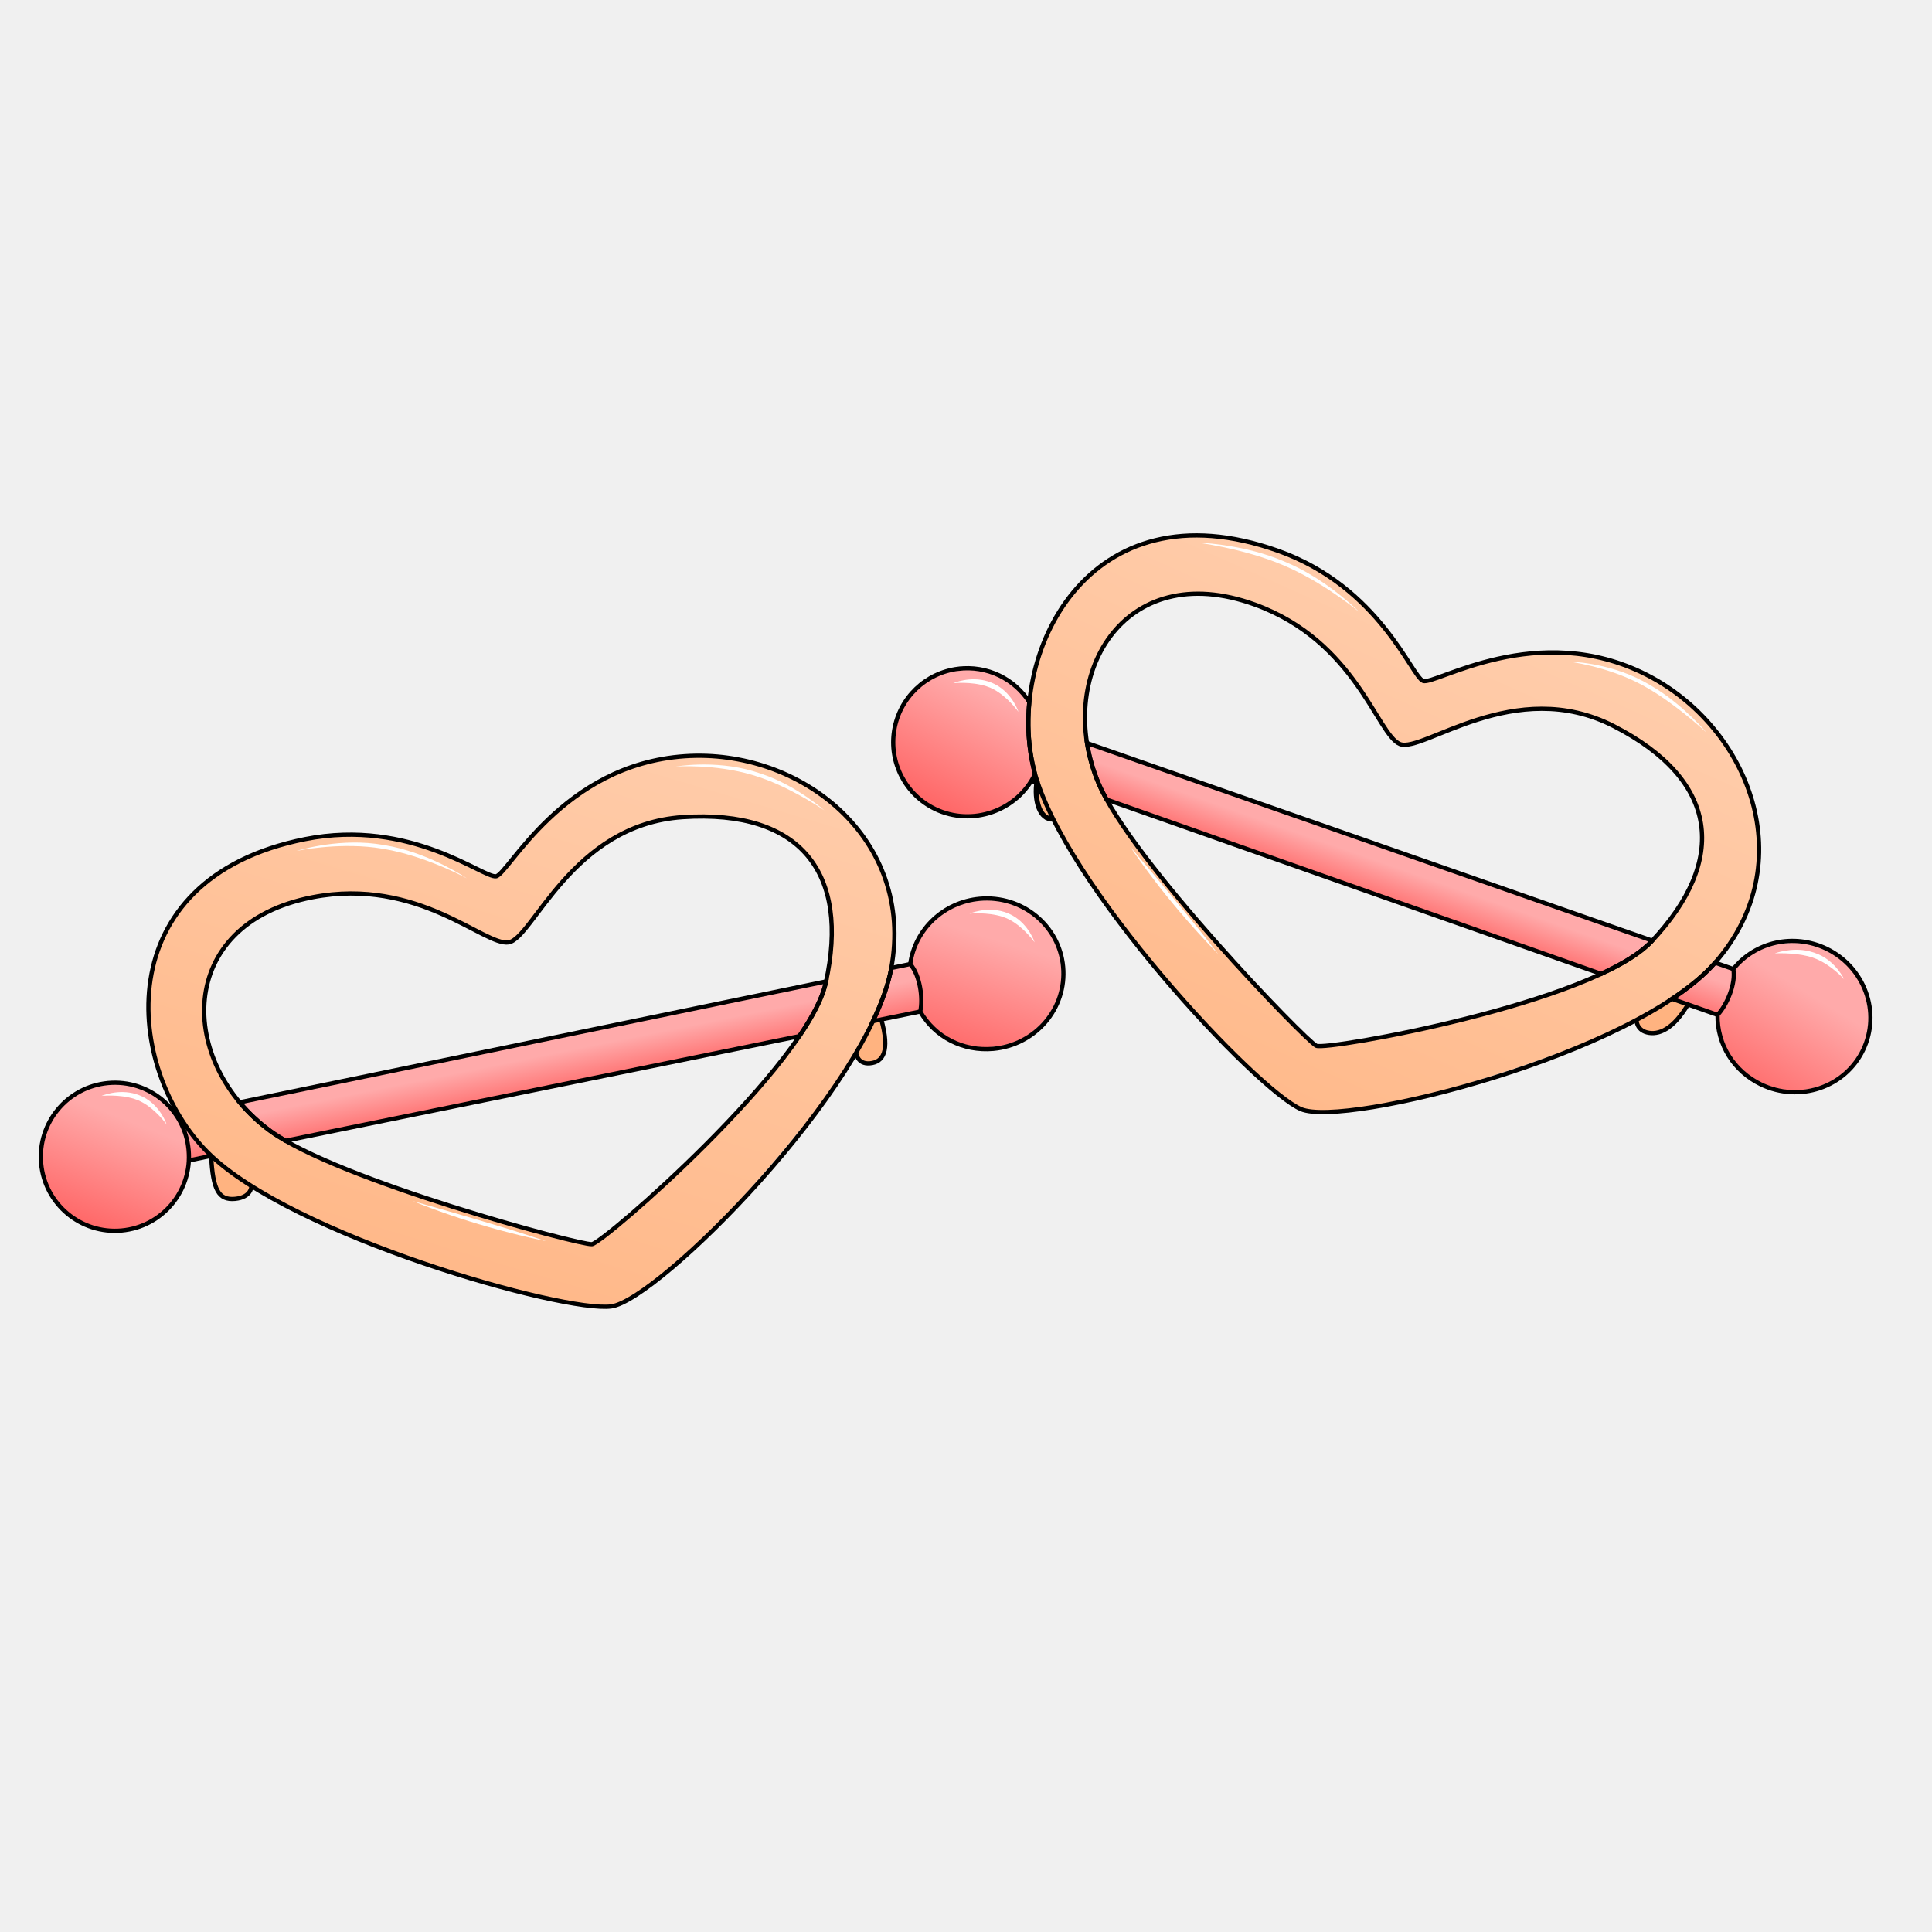
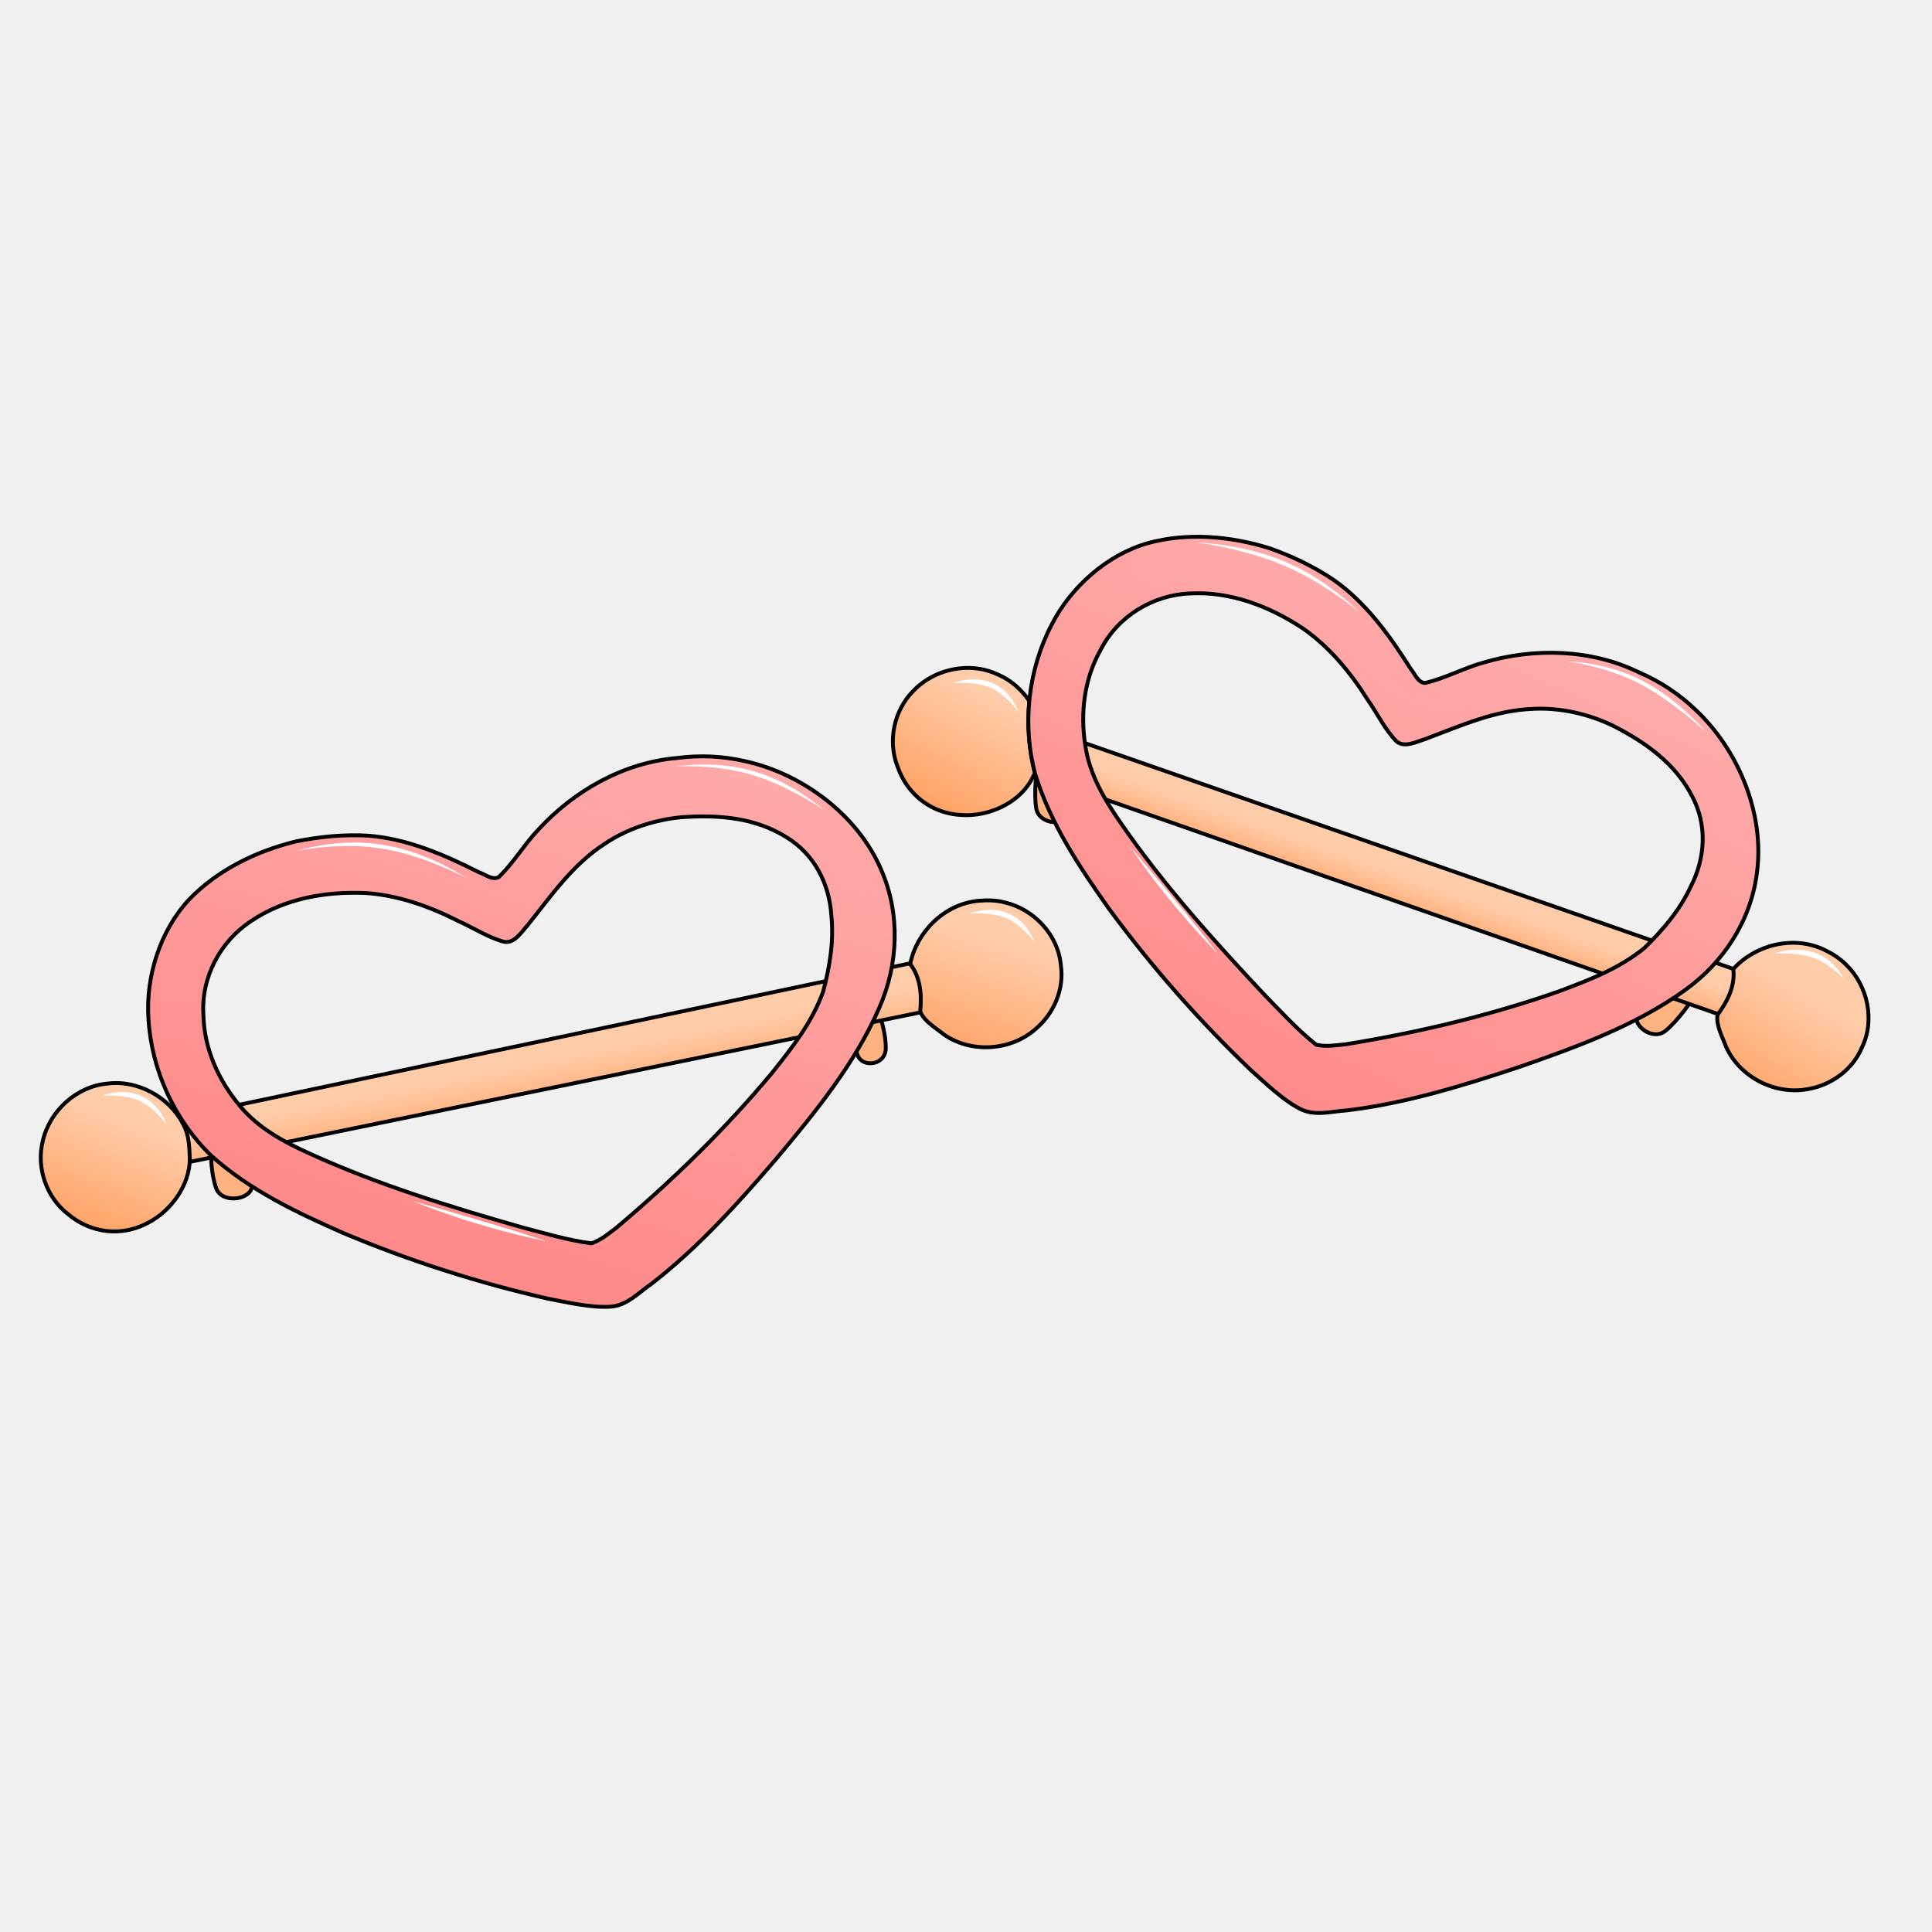
- <svg xmlns="http://www.w3.org/2000/svg" xmlns:xlink="http://www.w3.org/1999/xlink" viewBox="0 0 100 100">
+ <svg xmlns="http://www.w3.org/2000/svg" xmlns:xlink="http://www.w3.org/1999/xlink" version="1.1" viewBox="0 0 100 100">
  <defs>
-     <linearGradient id="linearGradient980">
-       <stop offset="0" stop-color="#fca" />
-       <stop offset="1" stop-color="#ffb380" />
+     <linearGradient id="linearGradient1076">
+       <stop stop-color="#f95" offset="0" />
+       <stop stop-color="#fca" offset="1" />
    </linearGradient>
-     <linearGradient id="innoGrad1">
-       <stop offset="0" stop-color="#f55" />
-       <stop offset="1" stop-color="#faa" />
+     <linearGradient id="linearGradient1070">
+       <stop stop-color="#faa" offset="0" />
+       <stop stop-color="#ff8080" offset="1" />
    </linearGradient>
-     <linearGradient id="linearGradient881" x1="121.471" x2="120.692" y1="120.364" y2="113.285" gradientTransform="scale(.38714) rotate(-5.205 5996.64 887.115)" gradientUnits="userSpaceOnUse" xlink:href="#innoGrad1" />
-     <linearGradient id="linearGradient899" x1="172.07" x2="179.933" y1="122.436" y2="103.501" gradientTransform="scale(.38714) rotate(-5.205 5996.64 887.115)" gradientUnits="userSpaceOnUse" xlink:href="#innoGrad1" />
-     <linearGradient id="linearGradient907" x1="14.25" x2="16.544" y1="232.347" y2="227.811" gradientTransform="scale(1.46322) rotate(-5.205 -578.19 332.59)" gradientUnits="userSpaceOnUse" xlink:href="#innoGrad1" />
-     <linearGradient id="linearGradient982" x1="134.464" x2="96.964" y1="69.917" y2="163.667" gradientTransform="scale(.38714) rotate(-5.205 5996.64 887.115)" gradientUnits="userSpaceOnUse" xlink:href="#linearGradient980" />
-     <linearGradient id="linearGradient982-5" x1="110.749" x2="113.569" y1="79.546" y2="174.596" gradientTransform="matrix(.3488 .16798 -.16798 .3488 48.706 -15.065)" gradientUnits="userSpaceOnUse" xlink:href="#linearGradient980" />
-     <linearGradient id="linearGradient881-9" x1="121.471" x2="120.692" y1="120.364" y2="113.285" gradientTransform="matrix(.3488 .16798 -.16798 .3488 48.706 -15.065)" gradientUnits="userSpaceOnUse" xlink:href="#innoGrad1" />
-     <linearGradient id="linearGradient899-1" x1="178.153" x2="180.099" y1="124.974" y2="104.512" gradientTransform="matrix(.3488 .16798 -.16798 .3488 48.706 -15.065)" gradientUnits="userSpaceOnUse" xlink:href="#innoGrad1" />
-     <linearGradient id="linearGradient907-9" x1="15.706" x2="15.838" y1="232.742" y2="227.175" gradientTransform="scale(1.46322) rotate(25.715 469.3 167.72)" gradientUnits="userSpaceOnUse" xlink:href="#innoGrad1" />
-     <linearGradient id="linearGradient1225" x1="121.471" x2="120.692" y1="120.364" y2="113.285" gradientTransform="matrix(.3488 .16798 -.16798 .3488 48.706 -15.065)" gradientUnits="userSpaceOnUse" xlink:href="#innoGrad1" />
-     <linearGradient id="linearGradient1227" x1="121.471" x2="120.692" y1="120.364" y2="113.285" gradientTransform="matrix(.3488 .16798 -.16798 .3488 48.706 -15.065)" gradientUnits="userSpaceOnUse" xlink:href="#innoGrad1" />
+     <linearGradient id="linearGradient899" x1="172.07" x2="179.93" y1="122.44" y2="103.5" gradientTransform="scale(.38714) rotate(-5.205 5996.6 887.12)" gradientUnits="userSpaceOnUse" xlink:href="#linearGradient1076" />
+     <linearGradient id="linearGradient907" x1="14.25" x2="16.544" y1="232.35" y2="227.81" gradientTransform="matrix(1.4572 -.13274 .13274 1.4572 -47.637 -74.744)" gradientUnits="userSpaceOnUse" xlink:href="#linearGradient1076" />
+     <linearGradient id="linearGradient982" x1="134.46" x2="96.964" y1="69.917" y2="163.67" gradientTransform="scale(.38714) rotate(-5.205 5996.6 887.12)" gradientUnits="userSpaceOnUse" xlink:href="#linearGradient1070" />
+     <linearGradient id="linearGradient982-5" x1="110.75" x2="113.57" y1="79.546" y2="174.6" gradientTransform="matrix(.3488 .16798 -.16798 .3488 48.706 -15.065)" gradientUnits="userSpaceOnUse" xlink:href="#linearGradient1070" />
+     <linearGradient id="linearGradient899-1" x1="178.15" x2="180.1" y1="124.97" y2="104.51" gradientTransform="matrix(.3488 .16798 -.16798 .3488 48.706 -15.065)" gradientUnits="userSpaceOnUse" xlink:href="#linearGradient1076" />
+     <linearGradient id="linearGradient907-9" x1="15.706" x2="15.838" y1="232.74" y2="227.18" gradientTransform="matrix(1.3183 .63488 -.63488 1.3183 174.49 -273.65)" gradientUnits="userSpaceOnUse" xlink:href="#linearGradient1076" />
+     <linearGradient id="linearGradient1225" x1="121.47" x2="120.69" y1="120.36" y2="113.28" gradientTransform="matrix(.3488 .16798 -.16798 .3488 48.706 -15.065)" gradientUnits="userSpaceOnUse">
+       <stop stop-color="#f55" offset="0" />
+       <stop stop-color="#faa" offset="1" />
+     </linearGradient>
+     <linearGradient id="linearGradient2123" x1="29.098" x2="28.388" y1="58.484" y2="54.857" gradientUnits="userSpaceOnUse" xlink:href="#linearGradient1076" />
+     <linearGradient id="linearGradient2133" x1="70.125" x2="71.055" y1="47.404" y2="44.754" gradientUnits="userSpaceOnUse" xlink:href="#linearGradient1076" />
  </defs>
-   <path fill="url(#linearGradient907)" d="M5.578 253.086c-1.596.127-3.006 1.403-3.362 2.967-.35 1.38.182 2.932 1.315 3.798 1.177.99 2.767 1.171 4.115.45 1.212-.622 2.181-1.963 2.178-3.335-.024-.615-.04-1.248-.35-1.792-.707-1.385-2.353-2.288-3.896-2.088z" transform="translate(0 -197)" />
-   <path fill="url(#linearGradient899)" d="M50.63 243.627c-1.799.174-3.206 1.664-3.517 3.274.524.684.603 1.54.518 2.456.204.51.808.85 1.224 1.188 1.415.99 3.473.85 4.76-.294.936-.799 1.477-2.057 1.294-3.288-.13-1.563-1.39-2.905-2.902-3.253-.448-.12-.918-.126-1.377-.083z" transform="translate(0 -197)" />
-   <path fill="url(#linearGradient881)" d="M46.133 247.102c-.154.766-.545 1.879-.952 2.754.76-.158 1.787-.362 2.45-.5.206-.111.021-.595.049-.788-.045-.539-.183-1.252-.567-1.667-.324.014-.687.143-.98.201zm-3.378.697l-30.352 6.256a9.887 9.887 0 0 0 2.352 1.976l26.617-5.4c.637-.956 1.208-2.09 1.383-2.832zm-33.552 6.929c-.028.013-.008.097.096.09-.045-.08-.079-.098-.096-.09zm.096.09c.167.603.355 1.663.373 2.266l1.266-.262c-.057-.054-.119-.107-.173-.161a9.927 9.927 0 0 1-1.447-1.848l-.02.004z" transform="translate(0 -197)" />
-   <path fill="#ffb380" d="M10.929 59.833c.051 2.437 1.527 2.854 2.082 1.586z" />
-   <path fill="url(#linearGradient982)" d="M35.04 236.235c-2.755.234-5.32 1.688-7.167 3.697-.73.763-1.3 1.744-2.063 2.471-.345.166-.692-.146-1.01-.25-1.804-.912-3.742-1.755-5.777-1.9-1.227-.071-2.479.054-3.683.294-2.056.495-4.097 1.487-5.564 3.026-1.49 1.6-2.242 3.988-2.092 6.15.149 2.645 1.346 5.253 3.254 7.099 1.994 1.788 4.413 2.933 6.84 4.004a63.938 63.938 0 0 0 10.596 3.395c1.006.19 2.18.473 3.212.414.869-.055 1.453-.718 2.139-1.189 2.41-1.865 4.47-4.161 6.454-6.466 2.006-2.396 4.087-4.94 5.335-7.825.99-2.248 1.093-4.854.1-7.127-1.208-2.838-4.08-4.978-7.05-5.629a9.865 9.865 0 0 0-3.524-.164zm.3 3.06c1.868-.125 3.753.021 5.382 1.05 1.421.87 2.203 2.385 2.307 4.03.141 1.34-.081 2.656-.423 3.952-.584 1.612-1.605 2.9-2.661 4.224-2.435 2.92-5.134 5.545-8.034 7.992-.414.31-.802.645-1.3.812-1.224-.158-2.432-.527-3.628-.839-3.712-1.06-7.403-2.192-10.921-3.792-1.386-.624-2.716-1.338-3.684-2.53-1.088-1.31-1.809-2.923-1.849-4.65-.13-1.936.854-3.812 2.474-4.873 1.73-1.167 3.836-1.532 5.89-1.45 1.722.111 3.342.696 4.867 1.47.754.339 1.523.843 2.33 1.057.546.103.916-.531 1.229-.867 1.215-1.524 2.32-3.132 3.983-4.207 1.167-.788 2.635-1.263 4.037-1.38z" transform="translate(0 -197)" />
-   <path fill="#ffb380" d="M45.18 52.856l-.866 1.63c.15.518.658.566.952.409.788-.245.414-1.38.343-2.15l-.428.11zM53.696 40.767c-.217.787.273 1.699.826 1.626 0 0-.655-1.528-.826-1.626z" />
-   <g>
-     <path fill="none" stroke="#000" stroke-linecap="round" stroke-linejoin="round" stroke-width=".219" d="M47.631 52.357c.768 1.331 2.223 2.07 3.782 1.93 2.191-.2 3.81-2.1 3.614-4.244-.195-2.144-2.13-3.721-4.322-3.522-1.853.17-3.345 1.573-3.592 3.38" />
-     <path fill="none" stroke="#000" stroke-width=".219" d="M35.444 39.142c-6.349.433-9.123 6.103-9.767 6.215-.644.112-4.408-3.014-9.888-1.922-10.318 2.057-9.34 11.925-5.024 16.226 4.317 4.3 18.422 8.297 20.876 7.959 2.454-.338 13.332-11.254 14.486-17.48 1.25-6.741-4.685-11.408-10.683-10.998zm-.105 3.153c6.142-.407 8.65 2.922 7.404 8.57-.947 4.292-11.51 13.47-12.104 13.533-.594.065-13.167-3.31-16.651-5.86-4.788-3.506-4.98-10.711 2.191-12.097 5.471-1.058 8.893 2.536 10.147 2.336 1.255-.2 3.264-6.102 9.013-6.482z" />
-     <circle cx=".49" cy="60.166" r="3.833" fill="none" stroke="#000" stroke-width=".219" transform="rotate(-5.205)" />
-     <path fill="none" stroke="#000" stroke-width=".219" d="M47.113 49.9l-.98.202-.006.038c-.154.833-.487 1.751-.946 2.716l2.45-.5c.155-.676-.013-1.888-.518-2.455zM42.755 50.799l-30.352 6.256a8.98 8.98 0 0 0 1.585 1.482c.226.166.494.335.791.507l26.593-5.413c.698-1.029 1.197-1.98 1.37-2.767.006-.022.008-.043.013-.065zM9.736 60.075l1.206-.25" />
-     <path fill="none" stroke="#000" stroke-width=".219" d="M45.61 52.745c.476 1.691.083 2.232-.582 2.291-.665.06-.714-.55-.714-.55M10.929 59.833c.085 1.756.393 2.298 1.234 2.22.84-.079.848-.634.848-.634" />
-     <path fill="#fff" d="M7.043 56.63c-.927-.287-1.789.094-1.789.094s.914-.097 1.71.158c.145.046.278.104.401.173.723.394 1.264 1.153 1.264 1.153s-.293-.909-1.135-1.385a2.418 2.418 0 0 0-.451-.193zM51.968 47.198c-.927-.287-1.789.094-1.789.094s.913-.097 1.71.158c.145.046.278.104.401.173.723.395 1.264 1.154 1.264 1.154s-.293-.91-1.135-1.385a2.418 2.418 0 0 0-.451-.194zM24.62 63.105a207.352 207.352 0 0 0-3.253-.936 39.007 39.007 0 0 0 3.895 1.334c1.48.431 2.994.739 2.994.739s-1.46-.5-2.939-.931c-.235-.069-.468-.137-.698-.206zM19.423 43.672c-2.096-.26-4.07.37-4.07.37s2.018-.425 4.046-.172c.287.036.578.085.874.148 2.039.432 3.887 1.443 3.887 1.443s-1.747-1.193-3.845-1.639c-.302-.064-.6-.114-.892-.15zM38.987 39.916c-2.01-.595-4.01-.24-4.01-.24s2.014-.143 3.953.432c.254.075.506.16.757.257 1.578.607 2.982 1.58 2.982 1.58s-1.282-1.14-2.91-1.767a10.3 10.3 0 0 0-.772-.262z" />
-     <path fill="url(#linearGradient907-9)" d="M49.662 34.596c-.891.1-1.754.503-2.379 1.155-1.01 1.003-1.35 2.609-.823 3.934.5 1.454 1.772 2.426 3.299 2.5 1.36.09 2.88-.563 3.583-1.742.077-.14.154-.283.228-.427a10.77 10.77 0 0 1-.292-3.727c-.396-.59-.941-1.075-1.586-1.356a3.65 3.65 0 0 0-2.03-.337z" />
-     <path fill="url(#linearGradient899-1)" d="M94.416 49.156c-1.632-.775-3.605-.22-4.7 1 .099.858-.273 1.632-.817 2.374-.087.542.257 1.144.44 1.648.705 1.576 2.543 2.514 4.235 2.194 1.213-.204 2.323-1.006 2.799-2.155.691-1.41.3-3.207-.818-4.283-.323-.332-.723-.58-1.139-.778z" />
-     <path fill="url(#linearGradient881-9)" d="M88.772 49.826c-.525.578-1.432 1.332-2.23 1.873.732.256 1.718.608 2.357.831.234.01.325-.5.447-.651.239-.486.487-1.169.37-1.722-.284-.153-.662-.23-.944-.33z" />
-     <path fill="url(#linearGradient1227)" d="M85.517 48.688L56.263 38.46a9.887 9.887 0 0 0 1.003 2.903l25.609 9.044c1.038-.493 2.11-1.172 2.642-1.719z" />
-     <path fill="url(#linearGradient1225)" d="M53.173 37.392c-.031-.003-.057.08.036.126.002-.09-.018-.123-.036-.126z" />
-     <path fill="url(#linearGradient982-5)" d="M84.84 34.804c-2.484-1.215-5.43-1.286-8.048-.512-1.017.28-2.011.829-3.04 1.06-.38-.035-.518-.48-.736-.734-1.08-1.709-2.31-3.428-3.981-4.597-1.016-.692-2.154-1.228-3.31-1.64-2.019-.633-4.28-.831-6.33-.264-2.1.608-3.972 2.27-4.954 4.202-1.231 2.344-1.544 5.197-.856 7.761.792 2.559 2.279 4.784 3.81 6.95a63.937 63.937 0 0 0 7.346 8.357c.765.68 1.628 1.527 2.543 2.006.774.398 1.616.13 2.446.079 3.025-.363 5.973-1.273 8.86-2.23 2.95-1.026 6.044-2.14 8.596-3.973 2.004-1.42 3.433-3.602 3.748-6.063.423-3.055-.941-6.366-3.156-8.451a9.865 9.865 0 0 0-2.937-1.951zm-1.315 2.778c1.667.854 3.209 1.948 4.078 3.667.772 1.477.664 3.178-.091 4.643-.569 1.222-1.435 2.237-2.395 3.173-1.329 1.082-2.866 1.662-4.453 2.256-3.588 1.253-7.253 2.119-10.998 2.729-.515.053-1.02.14-1.533.028-.969-.765-1.816-1.702-2.682-2.584-2.639-2.817-5.224-5.685-7.42-8.865-.868-1.247-1.642-2.544-1.86-4.064-.261-1.682-.05-3.436.803-4.939.883-1.727 2.691-2.832 4.626-2.909 2.084-.112 4.079.657 5.799 1.783 1.42.98 2.509 2.314 3.42 3.76.472.68.873 1.507 1.455 2.105.415.37 1.058.015 1.5-.112 1.826-.683 3.6-1.494 5.578-1.562 1.406-.077 2.91.27 4.173.891z" />
-     <path fill="#ffb380" d="M86.541 51.7l-1.84 1.061c-.137.522.358.685.691.7.894.004 1.68-.84 2.016-1.538l-.867-.224z" />
-     <path fill="none" stroke="#000" stroke-linecap="round" stroke-linejoin="round" stroke-width=".219" d="M88.9 52.53c-.026 1.537.842 2.919 2.252 3.6 1.983.954 4.347.156 5.282-1.784.934-1.94.084-4.287-1.899-5.242-1.677-.807-3.678-.37-4.818 1.053" />
-     <path fill="none" stroke="#000" stroke-width=".219" d="M85.235 34.931c-5.67-2.89-10.963.548-11.573.313-.61-.234-2.233-4.85-7.496-6.73-9.908-3.537-14.14 5.431-12.647 11.339 1.494 5.908 11.54 16.584 13.82 17.555 2.28.97 17.22-2.804 21.41-7.552 4.535-5.141 1.842-12.194-3.514-14.925zm-1.71 2.651c5.478 2.808 5.918 6.952 1.948 11.156-3.018 3.196-16.795 5.642-17.338 5.391-.543-.25-9.595-9.604-11.274-13.584-2.306-5.467 1.232-11.747 8.096-9.251 5.237 1.904 6.325 6.745 7.505 7.218 1.18.473 5.936-3.558 11.063-.93z" />
-     <path fill="none" stroke="#000" stroke-width=".219" d="M49.6 34.615a3.833 3.833 0 0 0-1.197 7.258c1.907.92 4.247.109 5.166-1.799-.384-1.499-.388-2.635-.295-3.743a3.833 3.833 0 0 0-1.544-1.365 3.833 3.833 0 0 0-2.13-.35zM89.717 50.157l-.945-.33-.024.029c-.56.635-1.318 1.252-2.207 1.843l2.358.831c.481-.5.96-1.626.818-2.373zM85.517 48.688L56.263 38.46a8.98 8.98 0 0 0 .598 2.085c.11.259.252.542.42.841l25.594 9.02c1.128-.522 2.045-1.082 2.598-1.668.016-.016.028-.033.044-.05z" />
-     <path fill="none" stroke="#000" stroke-width=".219" d="M87.408 51.923c-.801 1.38-1.575 1.661-2.152 1.517-.578-.143-.556-.679-.556-.679" />
-     <path fill="#fff" d="M60.671 46.413a207.356 207.356 0 0 0-2.176-2.591 39.007 39.007 0 0 0 2.487 3.28 42.427 42.427 0 0 0 2.073 2.284s-.933-1.23-1.92-2.412l-.464-.56z" />
-     <path fill="none" stroke="#000" stroke-width=".387" d="M53.682 40.413l-.3-.07" />
-     <path fill="#fff" d="M51.13 35.266c-.927-.287-1.789.095-1.789.095s.913-.097 1.71.158c.145.046.278.104.401.172.723.395 1.264 1.154 1.264 1.154s-.293-.909-1.135-1.385a2.418 2.418 0 0 0-.451-.194zM93.642 49.235c-.922-.22-1.78.113-1.78.113s.902-.055 1.718.144c.155.038.3.086.434.144.799.337 1.435 1.042 1.435 1.042s-.408-.885-1.33-1.285a2.972 2.972 0 0 0-.477-.158zM66.08 28.903c-2.009-.767-4.14-.824-4.14-.824s2.11.261 4.07 1.01c.277.107.557.225.838.356 1.89.882 3.503 2.228 3.503 2.228s-1.478-1.503-3.419-2.41a12.877 12.877 0 0 0-.851-.36zM85.044 35.255c-1.852-.989-3.874-1.015-3.874-1.015s1.994.238 3.78 1.191c.232.124.462.258.689.401 1.434.907 2.688 2.083 2.688 2.083s-1.11-1.32-2.582-2.252c-.23-.145-.464-.282-.701-.408z" />
-     <path fill="none" stroke="#000" stroke-width=".265" d="M53.682 40.413c-.171 1.045.152 2.037.84 1.98" />
+   <path d="m84.754 52.398c-0.351 0.635 0.767 1.509 1.446 0.961 0.613-0.494 1.366-1.518 1.686-2.137-0.963 0.207-2.541 0.107-3.132 1.176z" fill="#ffb380" stroke="#000" stroke-width=".2" />
+   <path d="m89.645 52.74-37.042-12.979-0.034-2.547 39.245 13.667z" fill="url(#linearGradient2133)" stroke="#000" stroke-width=".2" />
+   <g fill="#ffb380" stroke="#000" stroke-width=".2">
+     <path d="m55.352 42.086c-0.162 0.707-1.578 0.612-1.718-0.25-0.127-0.777-0.004-2.042 0.171-2.716 0.579 0.797 1.821 1.776 1.548 2.966z" />
+     <path d="m44.389 54.621c0.27 0.673 1.452 0.511 1.458-0.362 0.005-0.787-0.268-1.668-0.544-2.307-0.449 0.876-1.368 1.535-0.914 2.669z" />
+     <path d="m13.039 61.39c-0.034 0.724-1.559 0.935-1.85 0.112-0.262-0.742-0.293-1.664-0.241-2.358 0.711 0.681 2.149 1.026 2.091 2.246z" />
  </g>
+   <g stroke="#000" stroke-width=".2">
+     <path d="m8.69 57.96 39.606-8.35 0.73 2.507-39.971 8.179z" fill="url(#linearGradient2123)" />
+     <path transform="translate(0 -197)" d="M5.578 253.086c-1.596.127-3.006 1.403-3.362 2.967-.35 1.38.182 2.932 1.315 3.798 1.177.99 2.767 1.171 4.115.45 1.212-.622 2.181-1.963 2.178-3.335-.024-.615-.04-1.248-.35-1.792-.707-1.385-2.353-2.288-3.896-2.088z" fill="url(#linearGradient907)" />
+     <path transform="translate(0 -197)" d="M50.63 243.627c-1.799.174-3.206 1.664-3.517 3.274.524.684.603 1.54.518 2.456.204.51.808.85 1.224 1.188 1.415.99 3.473.85 4.76-.294.936-.799 1.477-2.057 1.294-3.288-.13-1.563-1.39-2.905-2.902-3.253-.448-.12-.918-.126-1.377-.083z" fill="url(#linearGradient899)" />
+     <path transform="translate(0 -197)" d="M35.04 236.235c-2.755.234-5.32 1.688-7.167 3.697-.73.763-1.3 1.744-2.063 2.471-.345.166-.692-.146-1.01-.25-1.804-.912-3.742-1.755-5.777-1.9-1.227-.071-2.479.054-3.683.294-2.056.495-4.097 1.487-5.564 3.026-1.49 1.6-2.242 3.988-2.092 6.15.149 2.645 1.346 5.253 3.254 7.099 1.994 1.788 4.413 2.933 6.84 4.004a63.938 63.938 0 0 0 10.596 3.395c1.006.19 2.18.473 3.212.414.869-.055 1.453-.718 2.139-1.189 2.41-1.865 4.47-4.161 6.454-6.466 2.006-2.396 4.087-4.94 5.335-7.825.99-2.248 1.093-4.854.1-7.127-1.208-2.838-4.08-4.978-7.05-5.629a9.865 9.865 0 0 0-3.524-.164zm.3 3.06c1.868-.125 3.753.021 5.382 1.05 1.421.87 2.203 2.385 2.307 4.03.141 1.34-.081 2.656-.423 3.952-.584 1.612-1.605 2.9-2.661 4.224-2.435 2.92-5.134 5.545-8.034 7.992-.414.31-.802.645-1.3.812-1.224-.158-2.432-.527-3.628-.839-3.712-1.06-7.403-2.192-10.921-3.792-1.386-.624-2.716-1.338-3.684-2.53-1.088-1.31-1.809-2.923-1.849-4.65-.13-1.936.854-3.812 2.474-4.873 1.73-1.167 3.836-1.532 5.89-1.45 1.722.111 3.342.696 4.867 1.47.754.339 1.523.843 2.33 1.057.546.103.916-.531 1.229-.867 1.215-1.524 2.32-3.132 3.983-4.207 1.167-.788 2.635-1.263 4.037-1.38z" fill="url(#linearGradient982)" />
+   </g>
+   <path d="m7.043 56.63c-0.927-0.287-1.789 0.094-1.789 0.094s0.914-0.097 1.71 0.158c0.145 0.046 0.278 0.104 0.401 0.173 0.723 0.394 1.264 1.153 1.264 1.153s-0.293-0.909-1.135-1.385a2.418 2.418 0 0 0-0.451-0.193zm44.925-9.432c-0.927-0.287-1.789 0.094-1.789 0.094s0.913-0.097 1.71 0.158c0.145 0.046 0.278 0.104 0.401 0.173 0.723 0.395 1.264 1.154 1.264 1.154s-0.293-0.91-1.135-1.385a2.418 2.418 0 0 0-0.451-0.194zm-27.348 15.907a207.35 207.35 0 0 0-3.253-0.936 39.007 39.007 0 0 0 3.895 1.334c1.48 0.431 2.994 0.739 2.994 0.739s-1.46-0.5-2.939-0.931c-0.235-0.069-0.468-0.137-0.698-0.206zm-5.197-19.433c-2.096-0.26-4.07 0.37-4.07 0.37s2.018-0.425 4.046-0.172c0.287 0.036 0.578 0.085 0.874 0.148 2.039 0.432 3.887 1.443 3.887 1.443s-1.747-1.193-3.845-1.639c-0.302-0.064-0.6-0.114-0.892-0.15zm19.564-3.756c-2.01-0.595-4.01-0.24-4.01-0.24s2.014-0.143 3.953 0.432c0.254 0.075 0.506 0.16 0.757 0.257 1.578 0.607 2.982 1.58 2.982 1.58s-1.282-1.14-2.91-1.767a10.3 10.3 0 0 0-0.772-0.262z" fill="#fff" />
+   <path d="m49.662 34.596c-0.891 0.1-1.754 0.503-2.379 1.155-1.01 1.003-1.35 2.609-0.823 3.934 0.5 1.454 1.772 2.426 3.299 2.5 1.36 0.09 2.88-0.563 3.583-1.742 0.077-0.14 0.154-0.283 0.228-0.427a10.77 10.77 0 0 1-0.292-3.727c-0.396-0.59-0.941-1.075-1.586-1.356a3.65 3.65 0 0 0-2.03-0.337z" fill="url(#linearGradient907-9)" stroke="#000" stroke-width=".2" />
+   <path d="m94.416 49.156c-1.632-0.775-3.605-0.22-4.7 1 0.099 0.858-0.273 1.632-0.817 2.374-0.087 0.542 0.257 1.144 0.44 1.648 0.705 1.576 2.543 2.514 4.235 2.194 1.213-0.204 2.323-1.006 2.799-2.155 0.691-1.41 0.3-3.207-0.818-4.283-0.323-0.332-0.723-0.58-1.139-0.778z" fill="url(#linearGradient899-1)" stroke="#000" stroke-width=".2" />
+   <path d="m53.173 37.392c-0.031-3e-3 -0.057 0.08 0.036 0.126 2e-3 -0.09-0.018-0.123-0.036-0.126z" fill="url(#linearGradient1225)" />
+   <path d="m84.84 34.804c-2.484-1.215-5.43-1.286-8.048-0.512-1.017 0.28-2.011 0.829-3.04 1.06-0.38-0.035-0.518-0.48-0.736-0.734-1.08-1.709-2.31-3.428-3.981-4.597-1.016-0.692-2.154-1.228-3.31-1.64-2.019-0.633-4.28-0.831-6.33-0.264-2.1 0.608-3.972 2.27-4.954 4.202-1.231 2.344-1.544 5.197-0.856 7.761 0.792 2.559 2.279 4.784 3.81 6.95a63.937 63.937 0 0 0 7.346 8.357c0.765 0.68 1.628 1.527 2.543 2.006 0.774 0.398 1.616 0.13 2.446 0.079 3.025-0.363 5.973-1.273 8.86-2.23 2.95-1.026 6.044-2.14 8.596-3.973 2.004-1.42 3.433-3.602 3.748-6.063 0.423-3.055-0.941-6.366-3.156-8.451a9.865 9.865 0 0 0-2.937-1.951zm-1.315 2.778c1.667 0.854 3.209 1.948 4.078 3.667 0.772 1.477 0.664 3.178-0.091 4.643-0.569 1.222-1.435 2.237-2.395 3.173-1.329 1.082-2.866 1.662-4.453 2.256-3.588 1.253-7.253 2.119-10.998 2.729-0.515 0.053-1.02 0.14-1.533 0.028-0.969-0.765-1.816-1.702-2.682-2.584-2.639-2.817-5.224-5.685-7.42-8.865-0.868-1.247-1.642-2.544-1.86-4.064-0.261-1.682-0.05-3.436 0.803-4.939 0.883-1.727 2.691-2.832 4.626-2.909 2.084-0.112 4.079 0.657 5.799 1.783 1.42 0.98 2.509 2.314 3.42 3.76 0.472 0.68 0.873 1.507 1.455 2.105 0.415 0.37 1.058 0.015 1.5-0.112 1.826-0.683 3.6-1.494 5.578-1.562 1.406-0.077 2.91 0.27 4.173 0.891z" fill="url(#linearGradient982-5)" stroke="#000" stroke-width=".2" />
+   <path d="m60.671 46.413a207.36 207.36 0 0 0-2.176-2.591 39.007 39.007 0 0 0 2.487 3.28 42.427 42.427 0 0 0 2.073 2.284s-0.933-1.23-1.92-2.412l-0.464-0.56z" fill="#fff" />
+   <path d="m51.13 35.266c-0.927-0.287-1.789 0.095-1.789 0.095s0.913-0.097 1.71 0.158c0.145 0.046 0.278 0.104 0.401 0.172 0.723 0.395 1.264 1.154 1.264 1.154s-0.293-0.909-1.135-1.385a2.418 2.418 0 0 0-0.451-0.194zm42.512 13.969c-0.922-0.22-1.78 0.113-1.78 0.113s0.902-0.055 1.718 0.144c0.155 0.038 0.3 0.086 0.434 0.144 0.799 0.337 1.435 1.042 1.435 1.042s-0.408-0.885-1.33-1.285a2.972 2.972 0 0 0-0.477-0.158zm-27.562-20.332c-2.009-0.767-4.14-0.824-4.14-0.824s2.11 0.261 4.07 1.01c0.277 0.107 0.557 0.225 0.838 0.356 1.89 0.882 3.503 2.228 3.503 2.228s-1.478-1.503-3.419-2.41a12.877 12.877 0 0 0-0.851-0.36zm18.964 6.352c-1.852-0.989-3.874-1.015-3.874-1.015s1.994 0.238 3.78 1.191c0.232 0.124 0.462 0.258 0.689 0.401 1.434 0.907 2.688 2.083 2.688 2.083s-1.11-1.32-2.582-2.252c-0.23-0.145-0.464-0.282-0.701-0.408z" fill="#fff" />
</svg>
